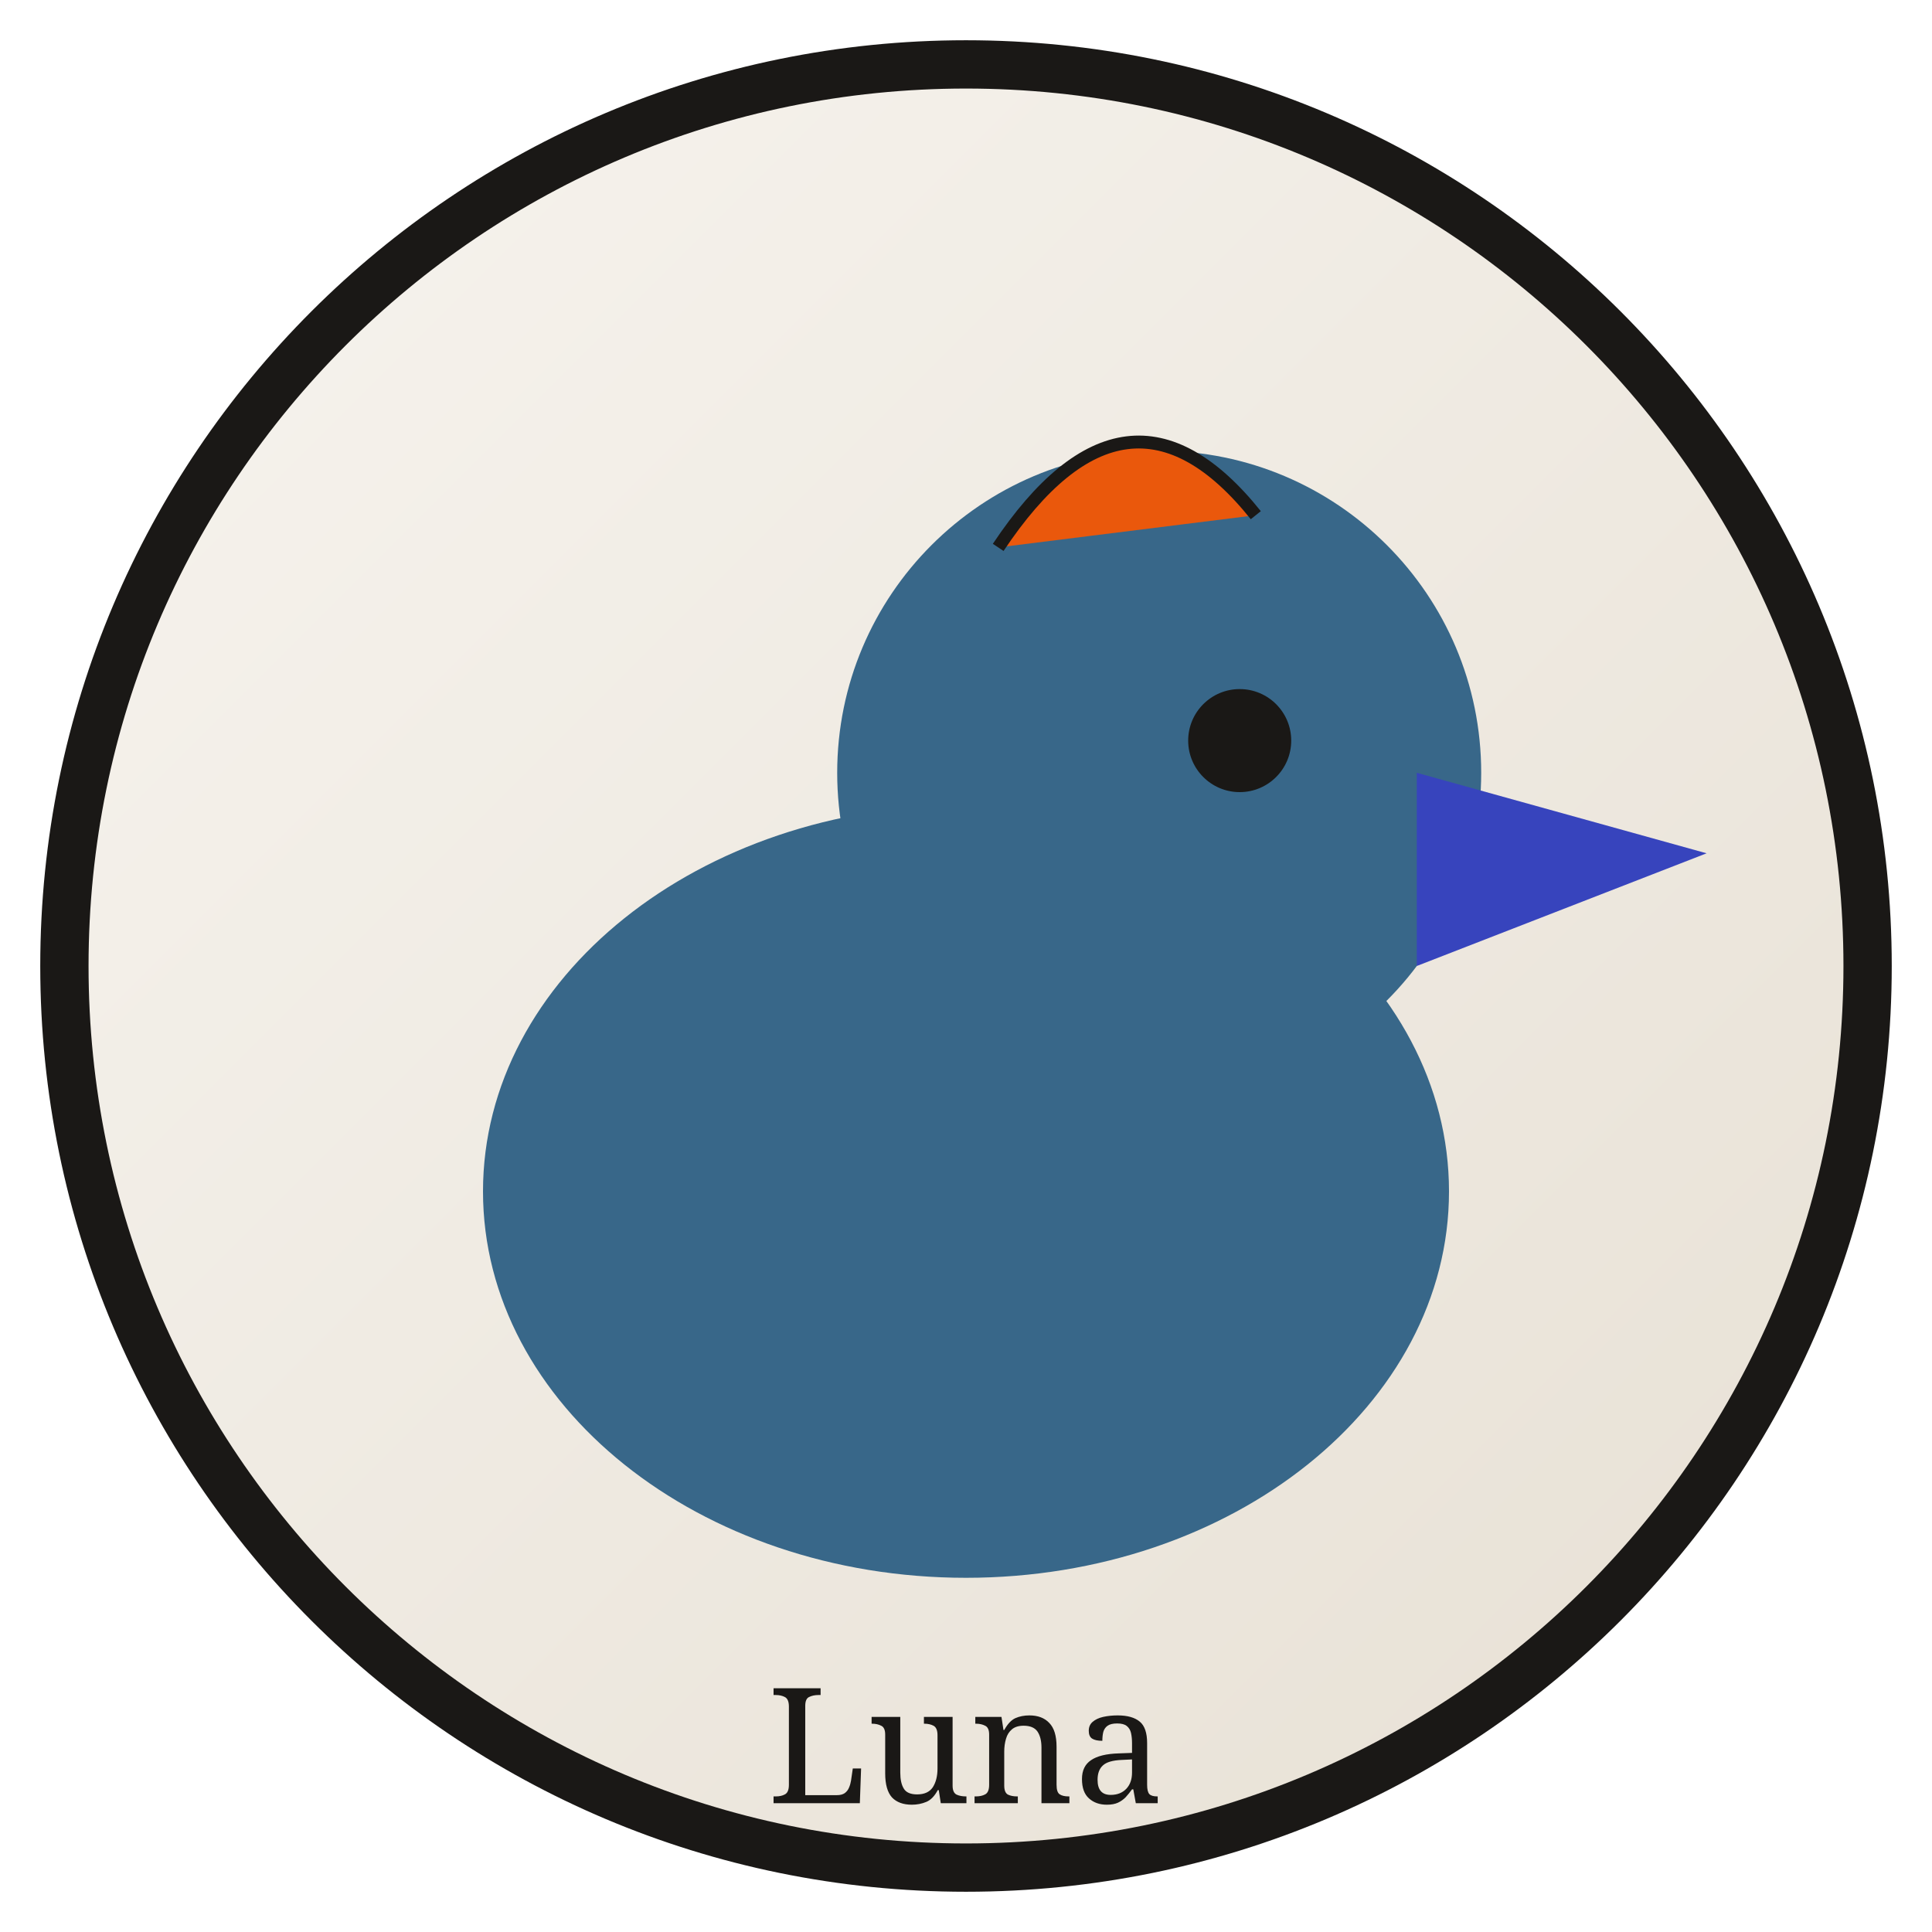
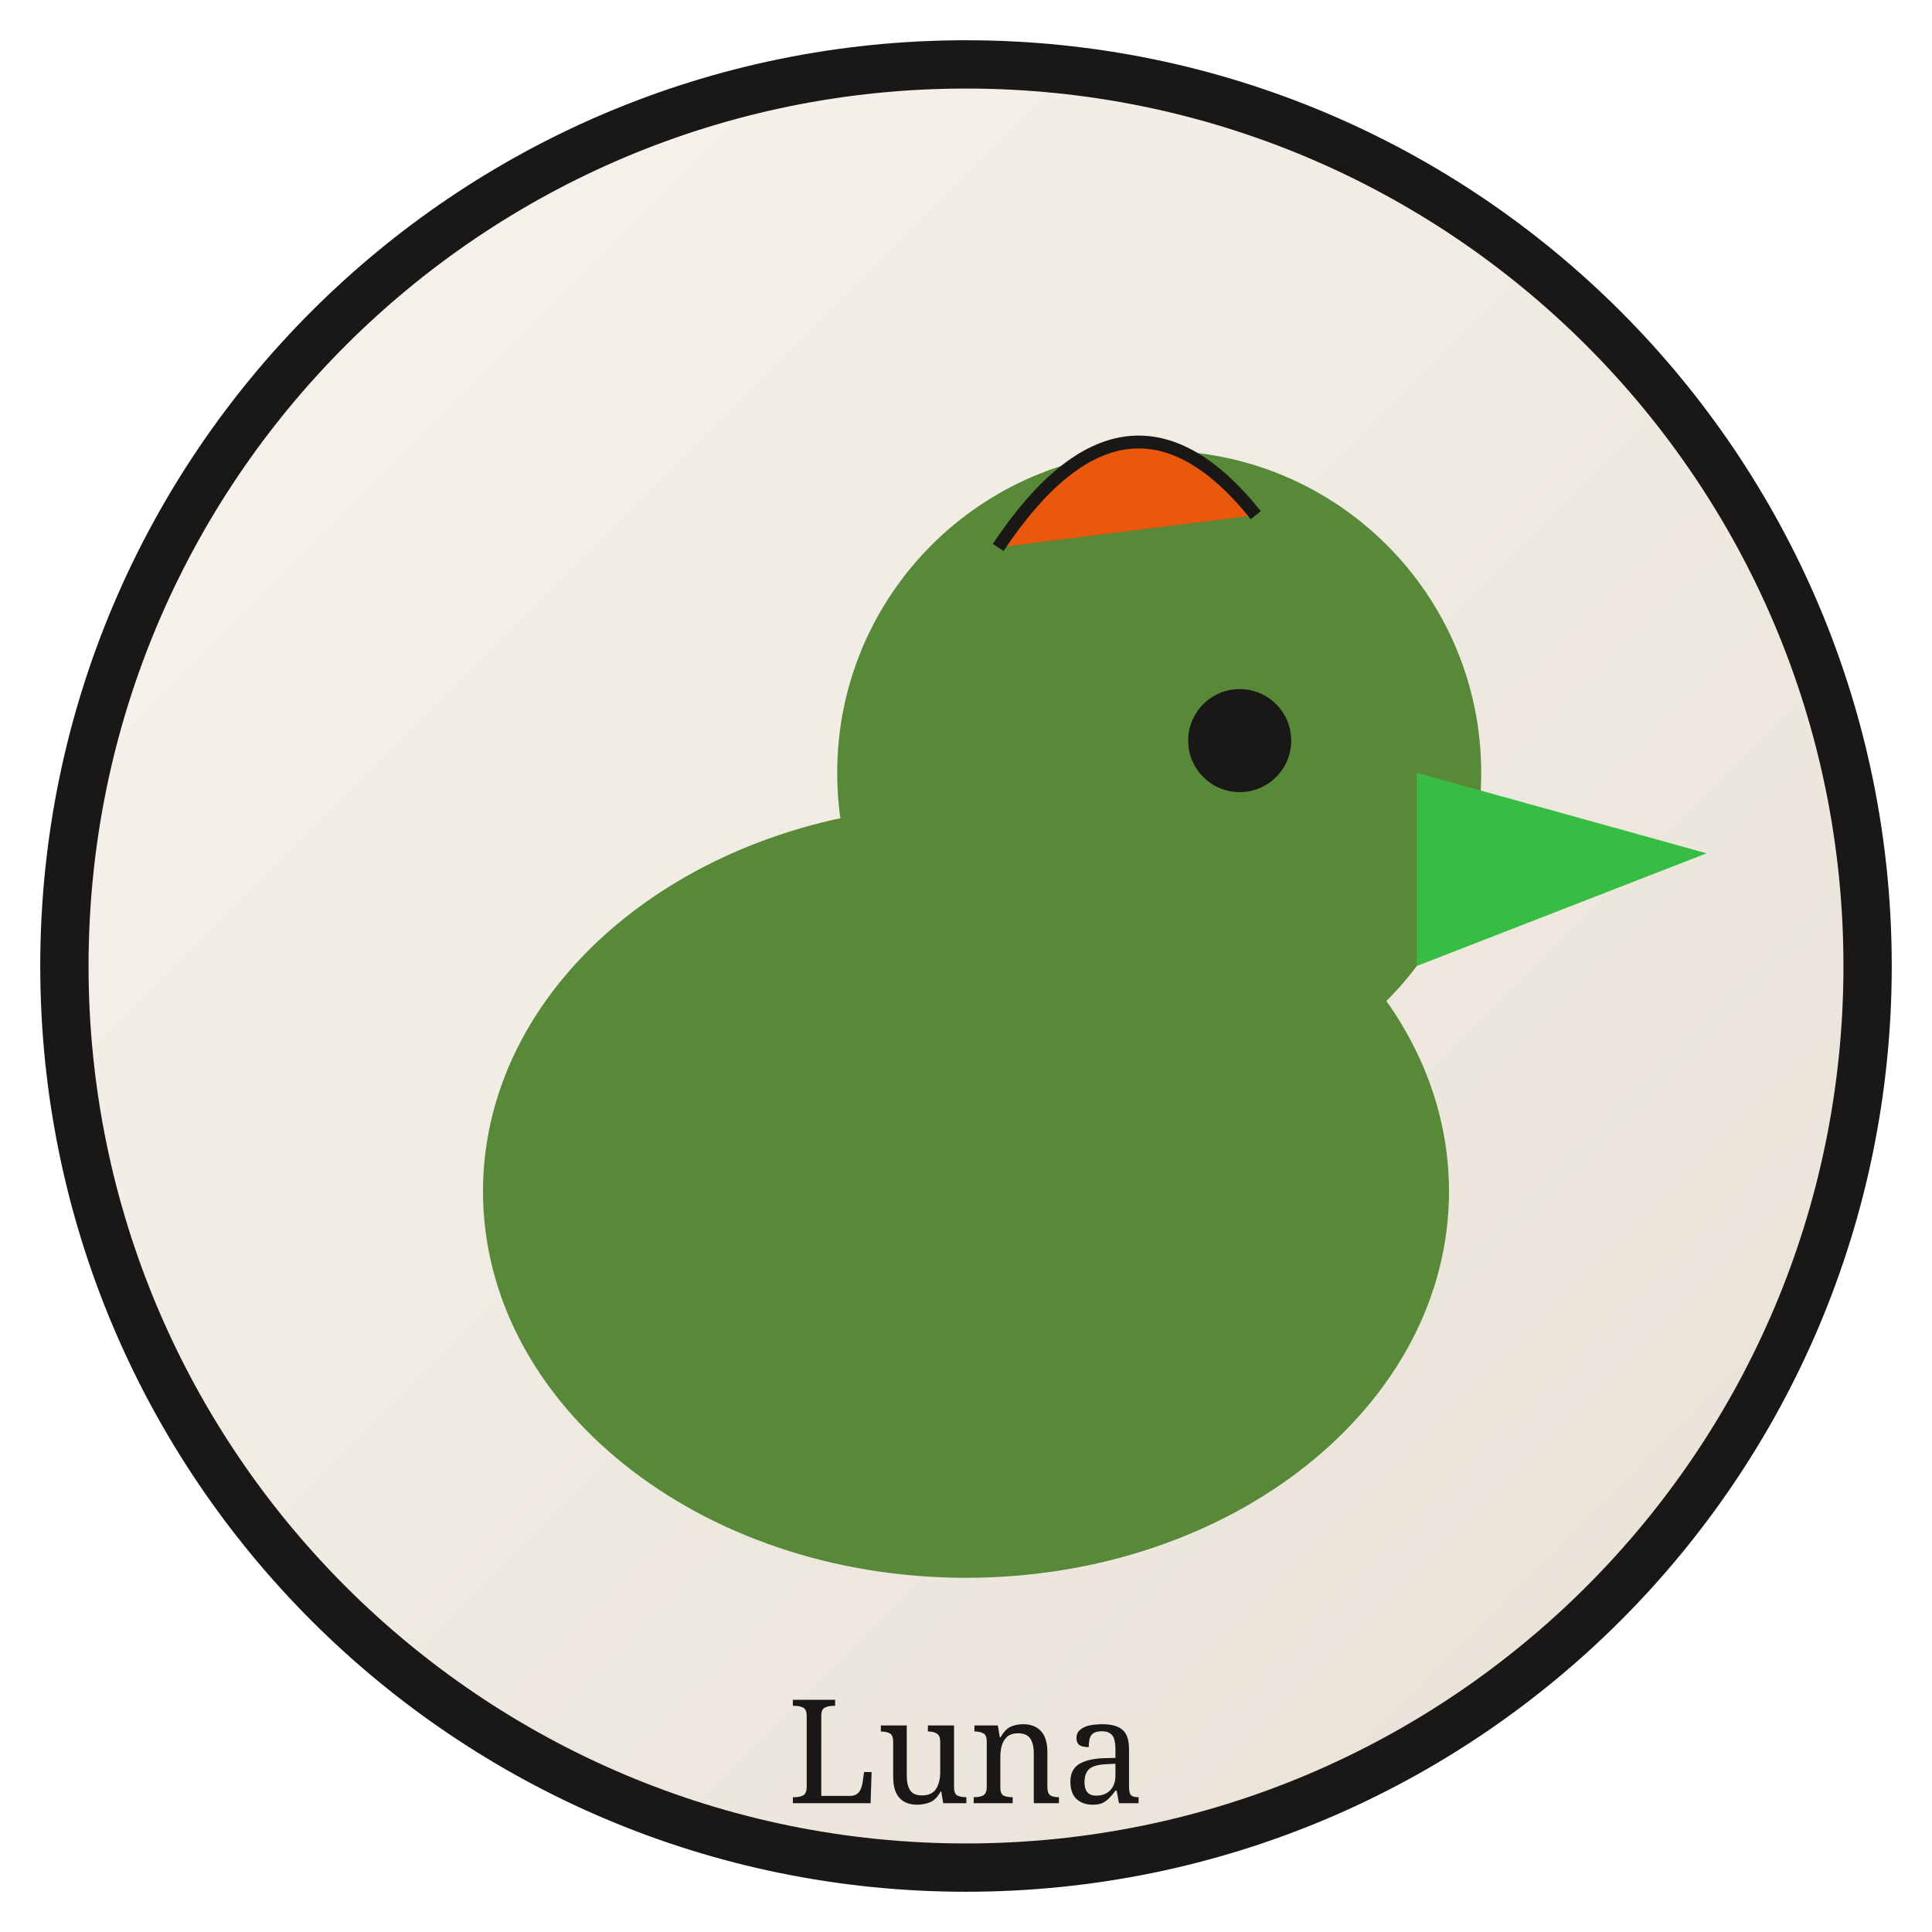
<svg xmlns="http://www.w3.org/2000/svg" viewBox="0 0 120 120" role="img" aria-label="Luna">
  <defs>
    <linearGradient id="bg-luna" x1="0" y1="0" x2="1" y2="1">
      <stop offset="0%" stop-color="#f7f4ef" />
      <stop offset="100%" stop-color="#e7e0d4" />
    </linearGradient>
  </defs>
  <circle cx="60" cy="60" r="56" fill="url(#bg-luna)" stroke="#1a1816" stroke-width="3" />
-   <ellipse cx="60" cy="74" rx="30" ry="24" fill="#386789" />
-   <circle cx="72" cy="48" r="20" fill="#386789" />
-   <polygon points="88,48 106,53 88,60" fill="#3744bd" />
+   <ellipse cx="60" cy="74" rx="30" ry="24" fill="#578938" />
+   <circle cx="72" cy="48" r="20" fill="#578938" />
+   <polygon points="88,48 106,53 88,60" fill="#37bd44" />
  <circle cx="77" cy="46" r="3.2" fill="#1a1816" />
  <path d="M62 34 Q70 22 78 32" fill="#ea580c" stroke="#1a1816" stroke-width="0.8" />
-   <text x="60" y="112" text-anchor="middle" font-family="Georgia,serif" font-size="10" fill="#1a1816">Luna</text>
+   <text x="60" y="112" text-anchor="middle" font-family="Georgia,serif" font-size="9" fill="#1a1816">Luna</text>
</svg>
